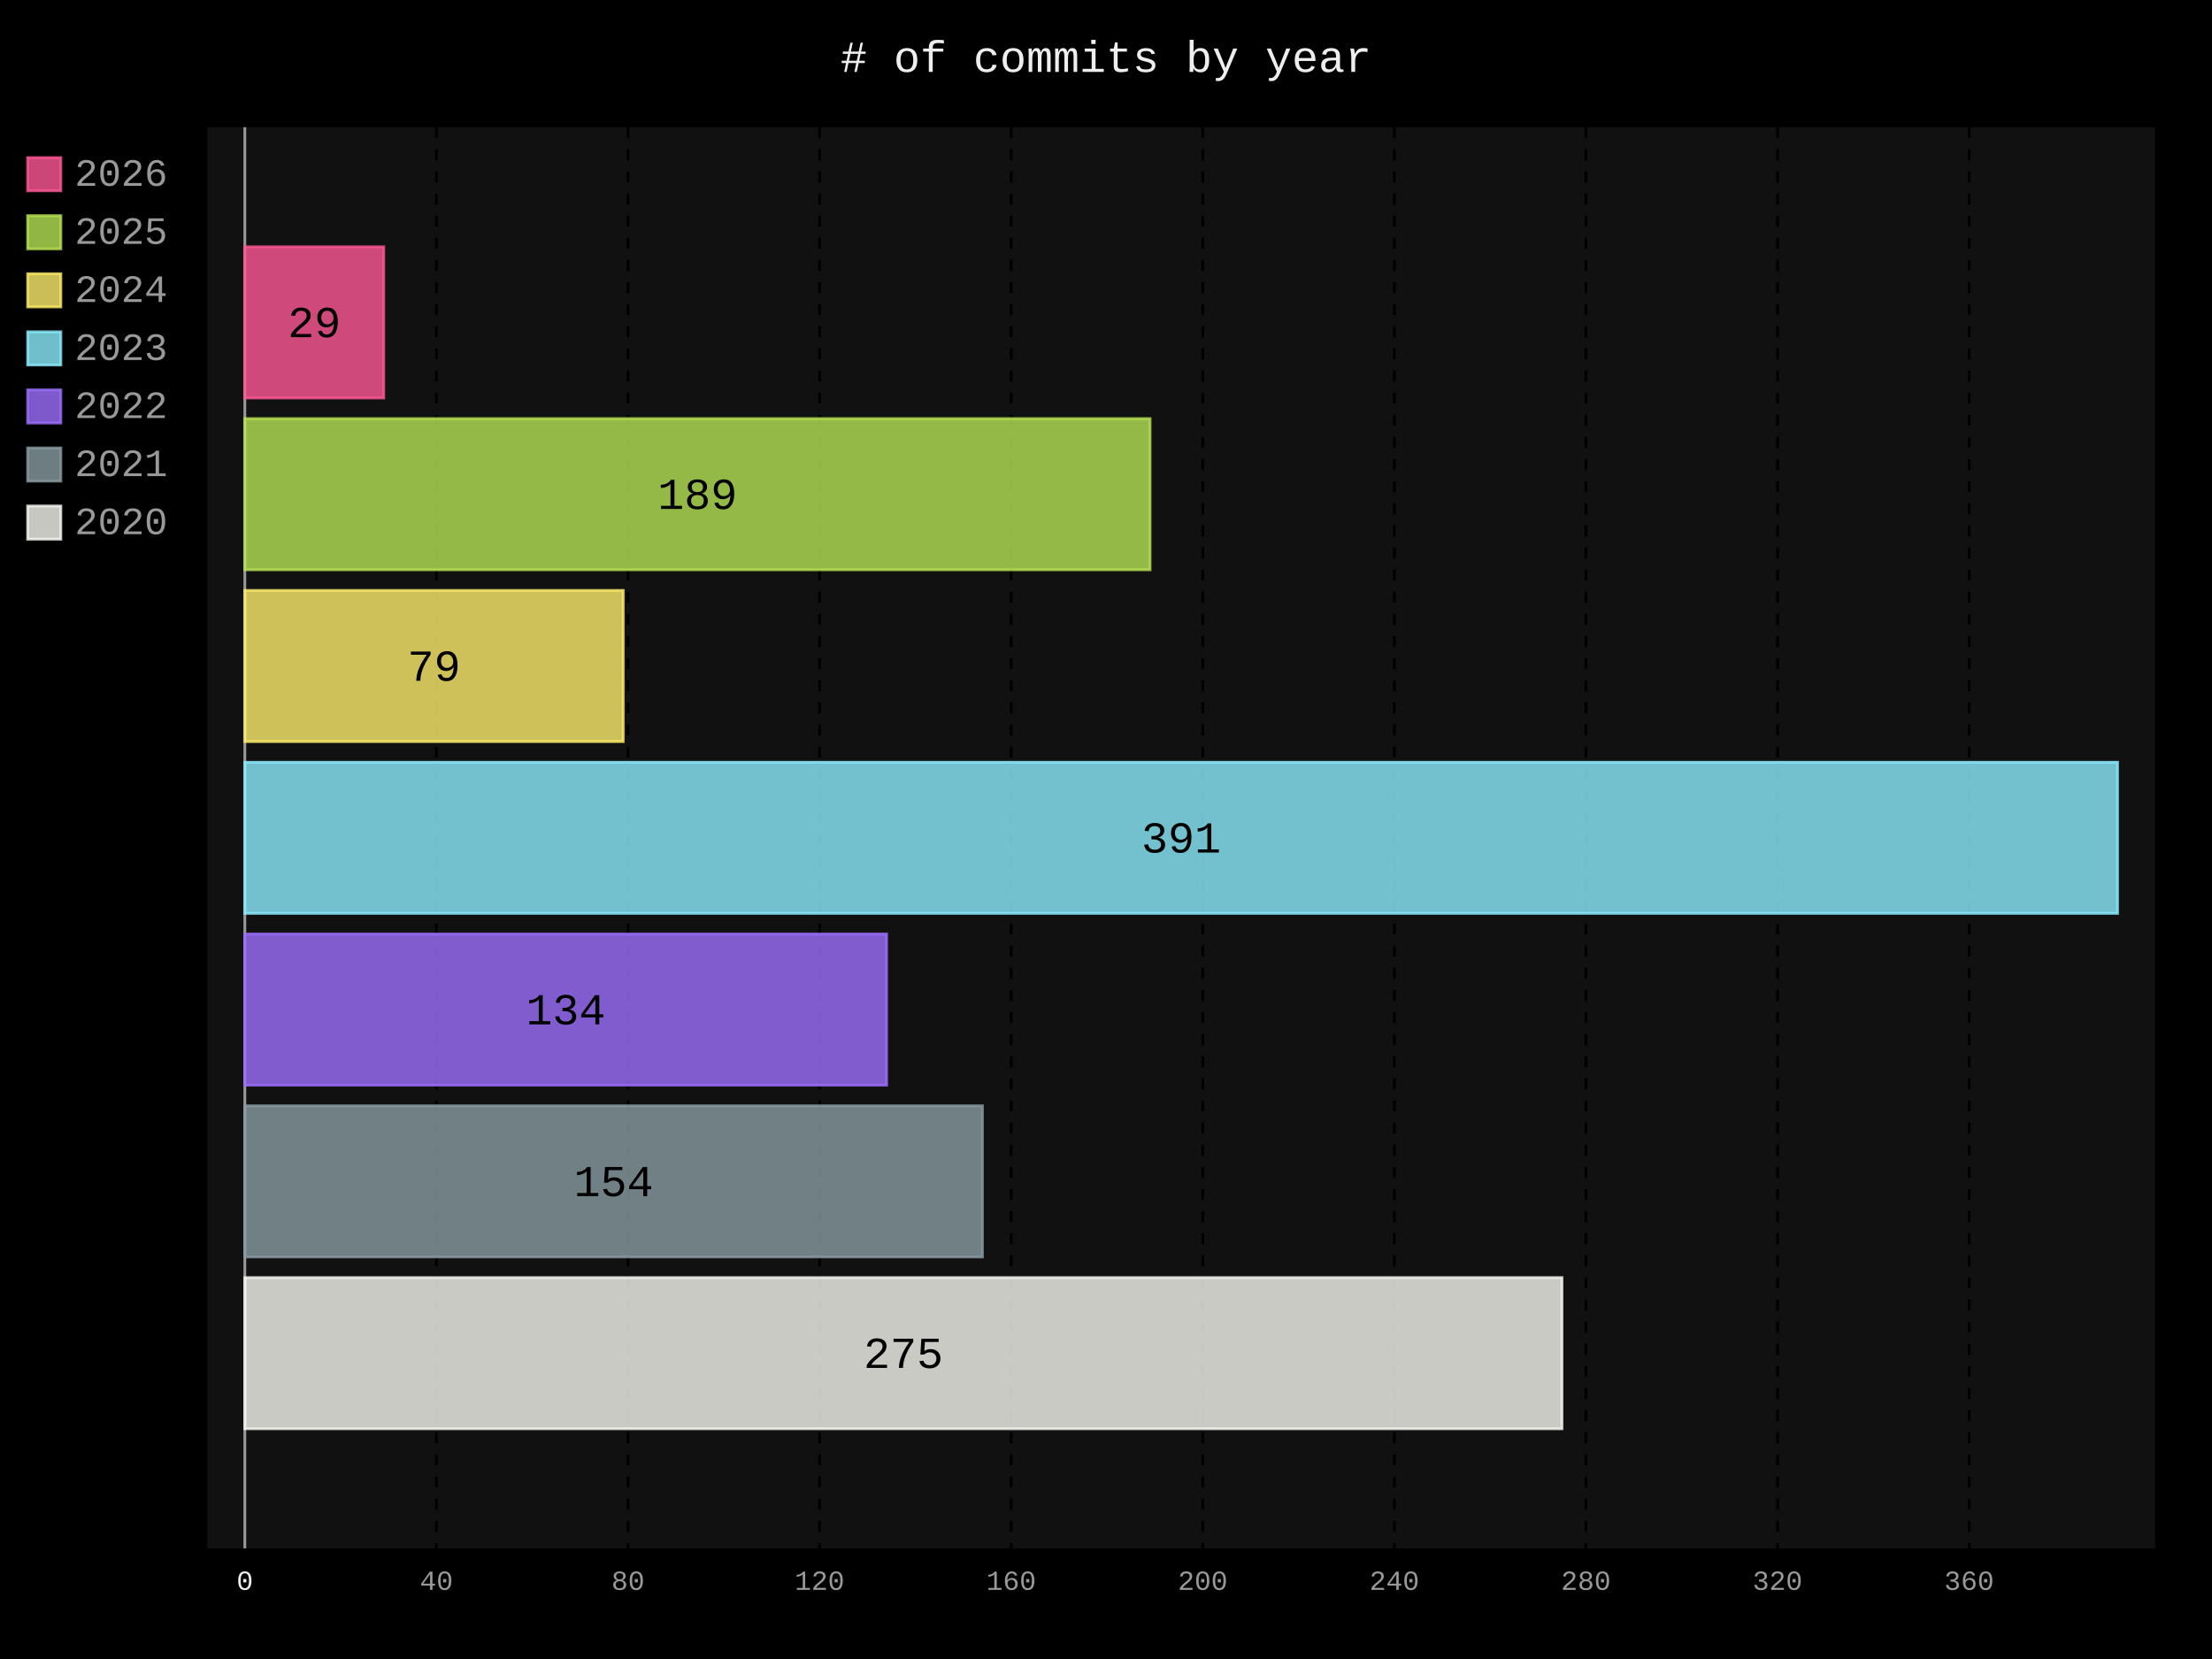
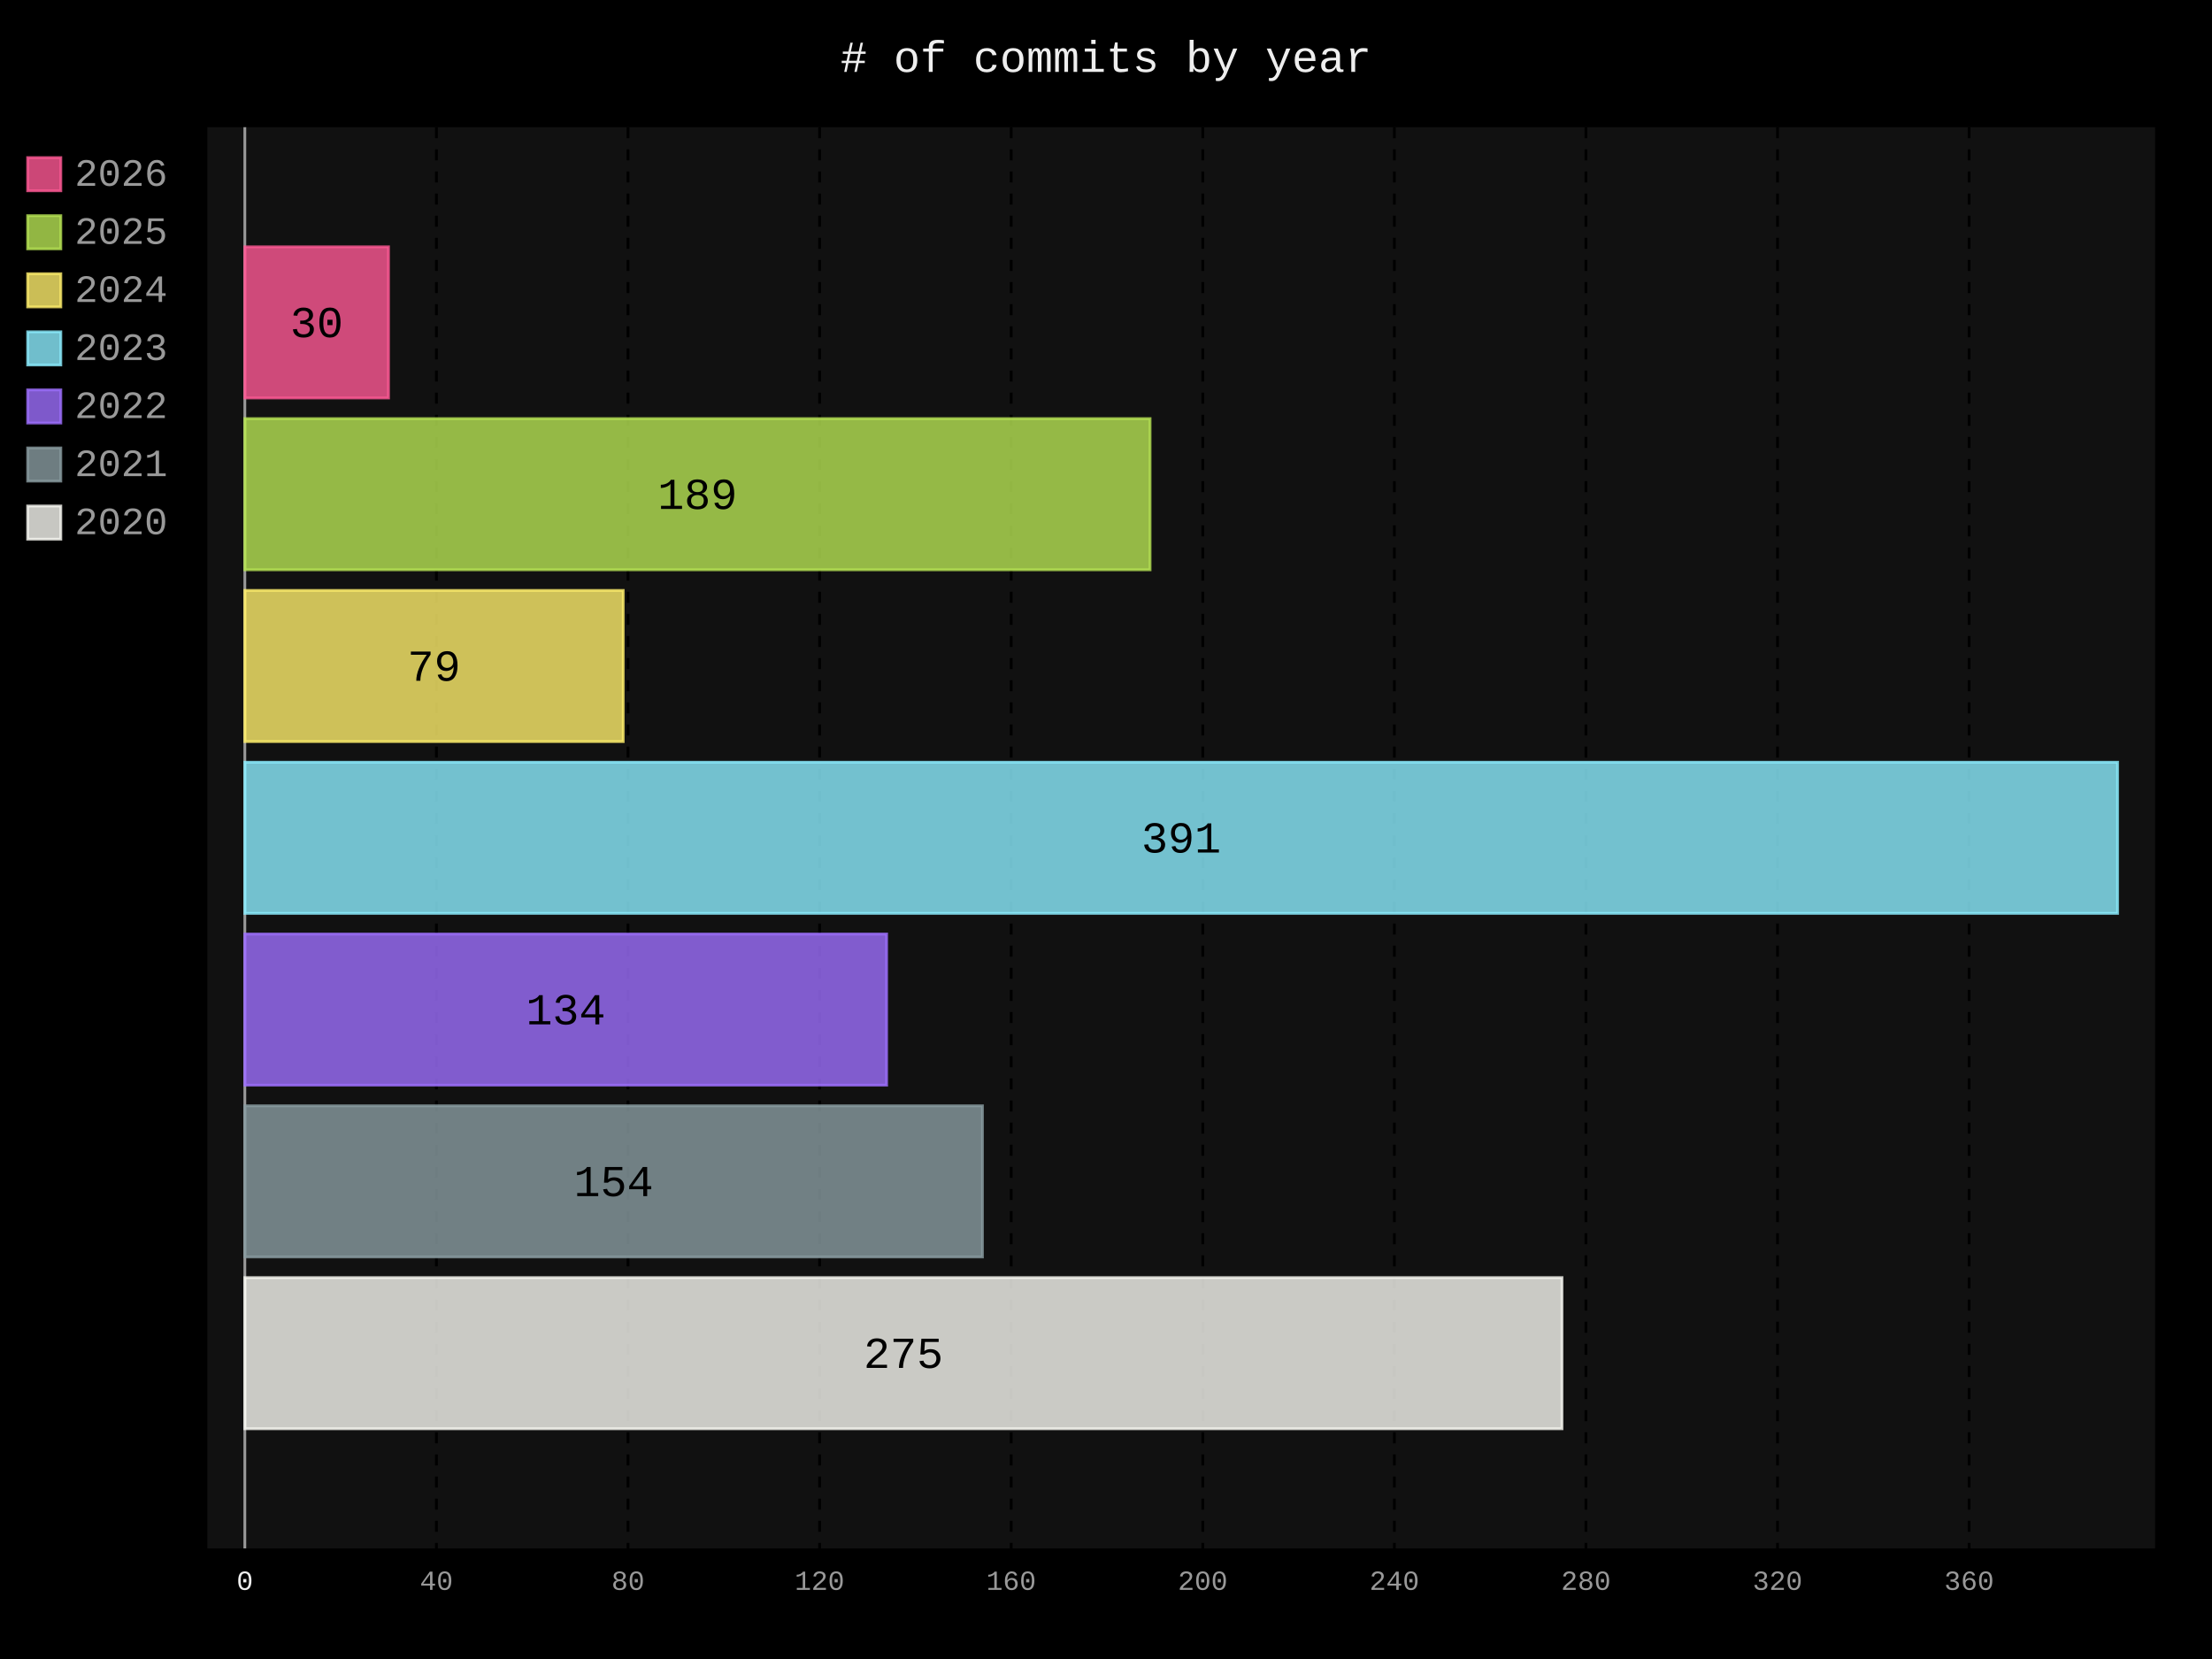
- <svg xmlns="http://www.w3.org/2000/svg" id="chart-0313b10b-5235-4a90-a281-8468c817802d" class="pygal-chart" viewBox="0 0 800 600">
+ <svg xmlns="http://www.w3.org/2000/svg" id="chart-d6448d35-958a-41d5-b9f6-bde3d165496d" class="pygal-chart" viewBox="0 0 800 600">
  <defs>
-     <style type="text/css">#chart-0313b10b-5235-4a90-a281-8468c817802d{-webkit-user-select:none;-webkit-font-smoothing:antialiased;font-family:Consolas,"Liberation Mono",Menlo,Courier,monospace}#chart-0313b10b-5235-4a90-a281-8468c817802d .title{font-family:Consolas,"Liberation Mono",Menlo,Courier,monospace;font-size:16px}#chart-0313b10b-5235-4a90-a281-8468c817802d .legends .legend text{font-family:Consolas,"Liberation Mono",Menlo,Courier,monospace;font-size:14px}#chart-0313b10b-5235-4a90-a281-8468c817802d .axis text{font-family:Consolas,"Liberation Mono",Menlo,Courier,monospace;font-size:10px}#chart-0313b10b-5235-4a90-a281-8468c817802d .axis text.major{font-family:Consolas,"Liberation Mono",Menlo,Courier,monospace;font-size:10px}#chart-0313b10b-5235-4a90-a281-8468c817802d .text-overlay text.value{font-family:Consolas,"Liberation Mono",Menlo,Courier,monospace;font-size:16px}#chart-0313b10b-5235-4a90-a281-8468c817802d .text-overlay text.label{font-family:Consolas,"Liberation Mono",Menlo,Courier,monospace;font-size:10px}#chart-0313b10b-5235-4a90-a281-8468c817802d .tooltip{font-family:Consolas,"Liberation Mono",Menlo,Courier,monospace;font-size:14px}#chart-0313b10b-5235-4a90-a281-8468c817802d text.no_data{font-family:Consolas,"Liberation Mono",Menlo,Courier,monospace;font-size:64px}
- #chart-0313b10b-5235-4a90-a281-8468c817802d{background-color:black}#chart-0313b10b-5235-4a90-a281-8468c817802d path,#chart-0313b10b-5235-4a90-a281-8468c817802d line,#chart-0313b10b-5235-4a90-a281-8468c817802d rect,#chart-0313b10b-5235-4a90-a281-8468c817802d circle{-webkit-transition:250ms;-moz-transition:250ms;transition:250ms}#chart-0313b10b-5235-4a90-a281-8468c817802d .graph &gt; .background{fill:black}#chart-0313b10b-5235-4a90-a281-8468c817802d .plot &gt; .background{fill:#111}#chart-0313b10b-5235-4a90-a281-8468c817802d .graph{fill:#999}#chart-0313b10b-5235-4a90-a281-8468c817802d text.no_data{fill:#eee}#chart-0313b10b-5235-4a90-a281-8468c817802d .title{fill:#eee}#chart-0313b10b-5235-4a90-a281-8468c817802d .legends .legend text{fill:#999}#chart-0313b10b-5235-4a90-a281-8468c817802d .legends .legend:hover text{fill:#eee}#chart-0313b10b-5235-4a90-a281-8468c817802d .axis .line{stroke:#eee}#chart-0313b10b-5235-4a90-a281-8468c817802d .axis .guide.line{stroke:#555}#chart-0313b10b-5235-4a90-a281-8468c817802d .axis .major.line{stroke:#999}#chart-0313b10b-5235-4a90-a281-8468c817802d .axis text.major{fill:#eee}#chart-0313b10b-5235-4a90-a281-8468c817802d .axis.y .guides:hover .guide.line,#chart-0313b10b-5235-4a90-a281-8468c817802d .line-graph .axis.x .guides:hover .guide.line,#chart-0313b10b-5235-4a90-a281-8468c817802d .stackedline-graph .axis.x .guides:hover .guide.line,#chart-0313b10b-5235-4a90-a281-8468c817802d .xy-graph .axis.x .guides:hover .guide.line{stroke:#eee}#chart-0313b10b-5235-4a90-a281-8468c817802d .axis .guides:hover text{fill:#eee}#chart-0313b10b-5235-4a90-a281-8468c817802d .reactive{fill-opacity:.8;stroke-opacity:.8;stroke-width:1}#chart-0313b10b-5235-4a90-a281-8468c817802d .ci{stroke:#999}#chart-0313b10b-5235-4a90-a281-8468c817802d .reactive.active,#chart-0313b10b-5235-4a90-a281-8468c817802d .active .reactive{fill-opacity:.4;stroke-opacity:.9;stroke-width:4}#chart-0313b10b-5235-4a90-a281-8468c817802d .ci .reactive.active{stroke-width:1.5}#chart-0313b10b-5235-4a90-a281-8468c817802d .series text{fill:#eee}#chart-0313b10b-5235-4a90-a281-8468c817802d .tooltip rect{fill:#111;stroke:#eee;-webkit-transition:opacity 250ms;-moz-transition:opacity 250ms;transition:opacity 250ms}#chart-0313b10b-5235-4a90-a281-8468c817802d .tooltip .label{fill:#999}#chart-0313b10b-5235-4a90-a281-8468c817802d .tooltip .label{fill:#999}#chart-0313b10b-5235-4a90-a281-8468c817802d .tooltip .legend{font-size:.8em;fill:#555}#chart-0313b10b-5235-4a90-a281-8468c817802d .tooltip .x_label{font-size:.6em;fill:#eee}#chart-0313b10b-5235-4a90-a281-8468c817802d .tooltip .xlink{font-size:.5em;text-decoration:underline}#chart-0313b10b-5235-4a90-a281-8468c817802d .tooltip .value{font-size:1.5em}#chart-0313b10b-5235-4a90-a281-8468c817802d .bound{font-size:.5em}#chart-0313b10b-5235-4a90-a281-8468c817802d .max-value{font-size:.75em;fill:#555}#chart-0313b10b-5235-4a90-a281-8468c817802d .map-element{fill:#111;stroke:#555 !important}#chart-0313b10b-5235-4a90-a281-8468c817802d .map-element .reactive{fill-opacity:inherit;stroke-opacity:inherit}#chart-0313b10b-5235-4a90-a281-8468c817802d .color-0,#chart-0313b10b-5235-4a90-a281-8468c817802d .color-0 a:visited{stroke:#ff5995;fill:#ff5995}#chart-0313b10b-5235-4a90-a281-8468c817802d .color-1,#chart-0313b10b-5235-4a90-a281-8468c817802d .color-1 a:visited{stroke:#b6e354;fill:#b6e354}#chart-0313b10b-5235-4a90-a281-8468c817802d .color-2,#chart-0313b10b-5235-4a90-a281-8468c817802d .color-2 a:visited{stroke:#feed6c;fill:#feed6c}#chart-0313b10b-5235-4a90-a281-8468c817802d .color-3,#chart-0313b10b-5235-4a90-a281-8468c817802d .color-3 a:visited{stroke:#8cedff;fill:#8cedff}#chart-0313b10b-5235-4a90-a281-8468c817802d .color-4,#chart-0313b10b-5235-4a90-a281-8468c817802d .color-4 a:visited{stroke:#9e6ffe;fill:#9e6ffe}#chart-0313b10b-5235-4a90-a281-8468c817802d .color-5,#chart-0313b10b-5235-4a90-a281-8468c817802d .color-5 a:visited{stroke:#899ca1;fill:#899ca1}#chart-0313b10b-5235-4a90-a281-8468c817802d .color-6,#chart-0313b10b-5235-4a90-a281-8468c817802d .color-6 a:visited{stroke:#f8f8f2;fill:#f8f8f2}#chart-0313b10b-5235-4a90-a281-8468c817802d .text-overlay .color-0 text{fill:black}#chart-0313b10b-5235-4a90-a281-8468c817802d .text-overlay .color-1 text{fill:black}#chart-0313b10b-5235-4a90-a281-8468c817802d .text-overlay .color-2 text{fill:black}#chart-0313b10b-5235-4a90-a281-8468c817802d .text-overlay .color-3 text{fill:black}#chart-0313b10b-5235-4a90-a281-8468c817802d .text-overlay .color-4 text{fill:black}#chart-0313b10b-5235-4a90-a281-8468c817802d .text-overlay .color-5 text{fill:black}#chart-0313b10b-5235-4a90-a281-8468c817802d .text-overlay .color-6 text{fill:black}
- #chart-0313b10b-5235-4a90-a281-8468c817802d text.no_data{text-anchor:middle}#chart-0313b10b-5235-4a90-a281-8468c817802d .guide.line{fill:none}#chart-0313b10b-5235-4a90-a281-8468c817802d .centered{text-anchor:middle}#chart-0313b10b-5235-4a90-a281-8468c817802d .title{text-anchor:middle}#chart-0313b10b-5235-4a90-a281-8468c817802d .legends .legend text{fill-opacity:1}#chart-0313b10b-5235-4a90-a281-8468c817802d .axis.x text{text-anchor:middle}#chart-0313b10b-5235-4a90-a281-8468c817802d .axis.x:not(.web) text[transform]{text-anchor:start}#chart-0313b10b-5235-4a90-a281-8468c817802d .axis.x:not(.web) text[transform].backwards{text-anchor:end}#chart-0313b10b-5235-4a90-a281-8468c817802d .axis.y text{text-anchor:end}#chart-0313b10b-5235-4a90-a281-8468c817802d .axis.y text[transform].backwards{text-anchor:start}#chart-0313b10b-5235-4a90-a281-8468c817802d .axis.y2 text{text-anchor:start}#chart-0313b10b-5235-4a90-a281-8468c817802d .axis.y2 text[transform].backwards{text-anchor:end}#chart-0313b10b-5235-4a90-a281-8468c817802d .axis .guide.line{stroke-dasharray:4,4;stroke:black}#chart-0313b10b-5235-4a90-a281-8468c817802d .axis .major.guide.line{stroke-dasharray:6,6;stroke:black}#chart-0313b10b-5235-4a90-a281-8468c817802d .horizontal .axis.y .guide.line,#chart-0313b10b-5235-4a90-a281-8468c817802d .horizontal .axis.y2 .guide.line,#chart-0313b10b-5235-4a90-a281-8468c817802d .vertical .axis.x .guide.line{opacity:0}#chart-0313b10b-5235-4a90-a281-8468c817802d .horizontal .axis.always_show .guide.line,#chart-0313b10b-5235-4a90-a281-8468c817802d .vertical .axis.always_show .guide.line{opacity:1 !important}#chart-0313b10b-5235-4a90-a281-8468c817802d .axis.y .guides:hover .guide.line,#chart-0313b10b-5235-4a90-a281-8468c817802d .axis.y2 .guides:hover .guide.line,#chart-0313b10b-5235-4a90-a281-8468c817802d .axis.x .guides:hover .guide.line{opacity:1}#chart-0313b10b-5235-4a90-a281-8468c817802d .axis .guides:hover text{opacity:1}#chart-0313b10b-5235-4a90-a281-8468c817802d .nofill{fill:none}#chart-0313b10b-5235-4a90-a281-8468c817802d .subtle-fill{fill-opacity:.2}#chart-0313b10b-5235-4a90-a281-8468c817802d .dot{stroke-width:1px;fill-opacity:1;stroke-opacity:1}#chart-0313b10b-5235-4a90-a281-8468c817802d .dot.active{stroke-width:5px}#chart-0313b10b-5235-4a90-a281-8468c817802d .dot.negative{fill:transparent}#chart-0313b10b-5235-4a90-a281-8468c817802d text,#chart-0313b10b-5235-4a90-a281-8468c817802d tspan{stroke:none !important}#chart-0313b10b-5235-4a90-a281-8468c817802d .series text.active{opacity:1}#chart-0313b10b-5235-4a90-a281-8468c817802d .tooltip rect{fill-opacity:.95;stroke-width:.5}#chart-0313b10b-5235-4a90-a281-8468c817802d .tooltip text{fill-opacity:1}#chart-0313b10b-5235-4a90-a281-8468c817802d .showable{visibility:hidden}#chart-0313b10b-5235-4a90-a281-8468c817802d .showable.shown{visibility:visible}#chart-0313b10b-5235-4a90-a281-8468c817802d .gauge-background{fill:rgba(229,229,229,1);stroke:none}#chart-0313b10b-5235-4a90-a281-8468c817802d .bg-lines{stroke:black;stroke-width:2px}</style>
+     <style type="text/css">#chart-d6448d35-958a-41d5-b9f6-bde3d165496d{-webkit-user-select:none;-webkit-font-smoothing:antialiased;font-family:Consolas,"Liberation Mono",Menlo,Courier,monospace}#chart-d6448d35-958a-41d5-b9f6-bde3d165496d .title{font-family:Consolas,"Liberation Mono",Menlo,Courier,monospace;font-size:16px}#chart-d6448d35-958a-41d5-b9f6-bde3d165496d .legends .legend text{font-family:Consolas,"Liberation Mono",Menlo,Courier,monospace;font-size:14px}#chart-d6448d35-958a-41d5-b9f6-bde3d165496d .axis text{font-family:Consolas,"Liberation Mono",Menlo,Courier,monospace;font-size:10px}#chart-d6448d35-958a-41d5-b9f6-bde3d165496d .axis text.major{font-family:Consolas,"Liberation Mono",Menlo,Courier,monospace;font-size:10px}#chart-d6448d35-958a-41d5-b9f6-bde3d165496d .text-overlay text.value{font-family:Consolas,"Liberation Mono",Menlo,Courier,monospace;font-size:16px}#chart-d6448d35-958a-41d5-b9f6-bde3d165496d .text-overlay text.label{font-family:Consolas,"Liberation Mono",Menlo,Courier,monospace;font-size:10px}#chart-d6448d35-958a-41d5-b9f6-bde3d165496d .tooltip{font-family:Consolas,"Liberation Mono",Menlo,Courier,monospace;font-size:14px}#chart-d6448d35-958a-41d5-b9f6-bde3d165496d text.no_data{font-family:Consolas,"Liberation Mono",Menlo,Courier,monospace;font-size:64px}
+ #chart-d6448d35-958a-41d5-b9f6-bde3d165496d{background-color:black}#chart-d6448d35-958a-41d5-b9f6-bde3d165496d path,#chart-d6448d35-958a-41d5-b9f6-bde3d165496d line,#chart-d6448d35-958a-41d5-b9f6-bde3d165496d rect,#chart-d6448d35-958a-41d5-b9f6-bde3d165496d circle{-webkit-transition:250ms;-moz-transition:250ms;transition:250ms}#chart-d6448d35-958a-41d5-b9f6-bde3d165496d .graph &gt; .background{fill:black}#chart-d6448d35-958a-41d5-b9f6-bde3d165496d .plot &gt; .background{fill:#111}#chart-d6448d35-958a-41d5-b9f6-bde3d165496d .graph{fill:#999}#chart-d6448d35-958a-41d5-b9f6-bde3d165496d text.no_data{fill:#eee}#chart-d6448d35-958a-41d5-b9f6-bde3d165496d .title{fill:#eee}#chart-d6448d35-958a-41d5-b9f6-bde3d165496d .legends .legend text{fill:#999}#chart-d6448d35-958a-41d5-b9f6-bde3d165496d .legends .legend:hover text{fill:#eee}#chart-d6448d35-958a-41d5-b9f6-bde3d165496d .axis .line{stroke:#eee}#chart-d6448d35-958a-41d5-b9f6-bde3d165496d .axis .guide.line{stroke:#555}#chart-d6448d35-958a-41d5-b9f6-bde3d165496d .axis .major.line{stroke:#999}#chart-d6448d35-958a-41d5-b9f6-bde3d165496d .axis text.major{fill:#eee}#chart-d6448d35-958a-41d5-b9f6-bde3d165496d .axis.y .guides:hover .guide.line,#chart-d6448d35-958a-41d5-b9f6-bde3d165496d .line-graph .axis.x .guides:hover .guide.line,#chart-d6448d35-958a-41d5-b9f6-bde3d165496d .stackedline-graph .axis.x .guides:hover .guide.line,#chart-d6448d35-958a-41d5-b9f6-bde3d165496d .xy-graph .axis.x .guides:hover .guide.line{stroke:#eee}#chart-d6448d35-958a-41d5-b9f6-bde3d165496d .axis .guides:hover text{fill:#eee}#chart-d6448d35-958a-41d5-b9f6-bde3d165496d .reactive{fill-opacity:.8;stroke-opacity:.8;stroke-width:1}#chart-d6448d35-958a-41d5-b9f6-bde3d165496d .ci{stroke:#999}#chart-d6448d35-958a-41d5-b9f6-bde3d165496d .reactive.active,#chart-d6448d35-958a-41d5-b9f6-bde3d165496d .active .reactive{fill-opacity:.4;stroke-opacity:.9;stroke-width:4}#chart-d6448d35-958a-41d5-b9f6-bde3d165496d .ci .reactive.active{stroke-width:1.5}#chart-d6448d35-958a-41d5-b9f6-bde3d165496d .series text{fill:#eee}#chart-d6448d35-958a-41d5-b9f6-bde3d165496d .tooltip rect{fill:#111;stroke:#eee;-webkit-transition:opacity 250ms;-moz-transition:opacity 250ms;transition:opacity 250ms}#chart-d6448d35-958a-41d5-b9f6-bde3d165496d .tooltip .label{fill:#999}#chart-d6448d35-958a-41d5-b9f6-bde3d165496d .tooltip .label{fill:#999}#chart-d6448d35-958a-41d5-b9f6-bde3d165496d .tooltip .legend{font-size:.8em;fill:#555}#chart-d6448d35-958a-41d5-b9f6-bde3d165496d .tooltip .x_label{font-size:.6em;fill:#eee}#chart-d6448d35-958a-41d5-b9f6-bde3d165496d .tooltip .xlink{font-size:.5em;text-decoration:underline}#chart-d6448d35-958a-41d5-b9f6-bde3d165496d .tooltip .value{font-size:1.5em}#chart-d6448d35-958a-41d5-b9f6-bde3d165496d .bound{font-size:.5em}#chart-d6448d35-958a-41d5-b9f6-bde3d165496d .max-value{font-size:.75em;fill:#555}#chart-d6448d35-958a-41d5-b9f6-bde3d165496d .map-element{fill:#111;stroke:#555 !important}#chart-d6448d35-958a-41d5-b9f6-bde3d165496d .map-element .reactive{fill-opacity:inherit;stroke-opacity:inherit}#chart-d6448d35-958a-41d5-b9f6-bde3d165496d .color-0,#chart-d6448d35-958a-41d5-b9f6-bde3d165496d .color-0 a:visited{stroke:#ff5995;fill:#ff5995}#chart-d6448d35-958a-41d5-b9f6-bde3d165496d .color-1,#chart-d6448d35-958a-41d5-b9f6-bde3d165496d .color-1 a:visited{stroke:#b6e354;fill:#b6e354}#chart-d6448d35-958a-41d5-b9f6-bde3d165496d .color-2,#chart-d6448d35-958a-41d5-b9f6-bde3d165496d .color-2 a:visited{stroke:#feed6c;fill:#feed6c}#chart-d6448d35-958a-41d5-b9f6-bde3d165496d .color-3,#chart-d6448d35-958a-41d5-b9f6-bde3d165496d .color-3 a:visited{stroke:#8cedff;fill:#8cedff}#chart-d6448d35-958a-41d5-b9f6-bde3d165496d .color-4,#chart-d6448d35-958a-41d5-b9f6-bde3d165496d .color-4 a:visited{stroke:#9e6ffe;fill:#9e6ffe}#chart-d6448d35-958a-41d5-b9f6-bde3d165496d .color-5,#chart-d6448d35-958a-41d5-b9f6-bde3d165496d .color-5 a:visited{stroke:#899ca1;fill:#899ca1}#chart-d6448d35-958a-41d5-b9f6-bde3d165496d .color-6,#chart-d6448d35-958a-41d5-b9f6-bde3d165496d .color-6 a:visited{stroke:#f8f8f2;fill:#f8f8f2}#chart-d6448d35-958a-41d5-b9f6-bde3d165496d .text-overlay .color-0 text{fill:black}#chart-d6448d35-958a-41d5-b9f6-bde3d165496d .text-overlay .color-1 text{fill:black}#chart-d6448d35-958a-41d5-b9f6-bde3d165496d .text-overlay .color-2 text{fill:black}#chart-d6448d35-958a-41d5-b9f6-bde3d165496d .text-overlay .color-3 text{fill:black}#chart-d6448d35-958a-41d5-b9f6-bde3d165496d .text-overlay .color-4 text{fill:black}#chart-d6448d35-958a-41d5-b9f6-bde3d165496d .text-overlay .color-5 text{fill:black}#chart-d6448d35-958a-41d5-b9f6-bde3d165496d .text-overlay .color-6 text{fill:black}
+ #chart-d6448d35-958a-41d5-b9f6-bde3d165496d text.no_data{text-anchor:middle}#chart-d6448d35-958a-41d5-b9f6-bde3d165496d .guide.line{fill:none}#chart-d6448d35-958a-41d5-b9f6-bde3d165496d .centered{text-anchor:middle}#chart-d6448d35-958a-41d5-b9f6-bde3d165496d .title{text-anchor:middle}#chart-d6448d35-958a-41d5-b9f6-bde3d165496d .legends .legend text{fill-opacity:1}#chart-d6448d35-958a-41d5-b9f6-bde3d165496d .axis.x text{text-anchor:middle}#chart-d6448d35-958a-41d5-b9f6-bde3d165496d .axis.x:not(.web) text[transform]{text-anchor:start}#chart-d6448d35-958a-41d5-b9f6-bde3d165496d .axis.x:not(.web) text[transform].backwards{text-anchor:end}#chart-d6448d35-958a-41d5-b9f6-bde3d165496d .axis.y text{text-anchor:end}#chart-d6448d35-958a-41d5-b9f6-bde3d165496d .axis.y text[transform].backwards{text-anchor:start}#chart-d6448d35-958a-41d5-b9f6-bde3d165496d .axis.y2 text{text-anchor:start}#chart-d6448d35-958a-41d5-b9f6-bde3d165496d .axis.y2 text[transform].backwards{text-anchor:end}#chart-d6448d35-958a-41d5-b9f6-bde3d165496d .axis .guide.line{stroke-dasharray:4,4;stroke:black}#chart-d6448d35-958a-41d5-b9f6-bde3d165496d .axis .major.guide.line{stroke-dasharray:6,6;stroke:black}#chart-d6448d35-958a-41d5-b9f6-bde3d165496d .horizontal .axis.y .guide.line,#chart-d6448d35-958a-41d5-b9f6-bde3d165496d .horizontal .axis.y2 .guide.line,#chart-d6448d35-958a-41d5-b9f6-bde3d165496d .vertical .axis.x .guide.line{opacity:0}#chart-d6448d35-958a-41d5-b9f6-bde3d165496d .horizontal .axis.always_show .guide.line,#chart-d6448d35-958a-41d5-b9f6-bde3d165496d .vertical .axis.always_show .guide.line{opacity:1 !important}#chart-d6448d35-958a-41d5-b9f6-bde3d165496d .axis.y .guides:hover .guide.line,#chart-d6448d35-958a-41d5-b9f6-bde3d165496d .axis.y2 .guides:hover .guide.line,#chart-d6448d35-958a-41d5-b9f6-bde3d165496d .axis.x .guides:hover .guide.line{opacity:1}#chart-d6448d35-958a-41d5-b9f6-bde3d165496d .axis .guides:hover text{opacity:1}#chart-d6448d35-958a-41d5-b9f6-bde3d165496d .nofill{fill:none}#chart-d6448d35-958a-41d5-b9f6-bde3d165496d .subtle-fill{fill-opacity:.2}#chart-d6448d35-958a-41d5-b9f6-bde3d165496d .dot{stroke-width:1px;fill-opacity:1;stroke-opacity:1}#chart-d6448d35-958a-41d5-b9f6-bde3d165496d .dot.active{stroke-width:5px}#chart-d6448d35-958a-41d5-b9f6-bde3d165496d .dot.negative{fill:transparent}#chart-d6448d35-958a-41d5-b9f6-bde3d165496d text,#chart-d6448d35-958a-41d5-b9f6-bde3d165496d tspan{stroke:none !important}#chart-d6448d35-958a-41d5-b9f6-bde3d165496d .series text.active{opacity:1}#chart-d6448d35-958a-41d5-b9f6-bde3d165496d .tooltip rect{fill-opacity:.95;stroke-width:.5}#chart-d6448d35-958a-41d5-b9f6-bde3d165496d .tooltip text{fill-opacity:1}#chart-d6448d35-958a-41d5-b9f6-bde3d165496d .showable{visibility:hidden}#chart-d6448d35-958a-41d5-b9f6-bde3d165496d .showable.shown{visibility:visible}#chart-d6448d35-958a-41d5-b9f6-bde3d165496d .gauge-background{fill:rgba(229,229,229,1);stroke:none}#chart-d6448d35-958a-41d5-b9f6-bde3d165496d .bg-lines{stroke:black;stroke-width:2px}</style>
  </defs>
  <g class="graph horizontalbar-graph horizontal">
    <rect x="0" y="0" width="800" height="600" class="background" />
    <g transform="translate(75, 46)" class="plot">
      <rect x="0" y="0" width="704.4" height="514" class="background" />
      <g class="axis x always_show">
        <g class="guides">
          <path d="M13.546 0 v514" class="axis major line" />
          <text x="13.546" y="529.0" class="major">0</text>
        </g>
        <g class="guides">
          <path d="M82.836 0 v514" class="guide line" />
          <text x="82.836" y="529.0" class="">40</text>
        </g>
        <g class="guides">
          <path d="M152.126 0 v514" class="guide line" />
          <text x="152.126" y="529.0" class="">80</text>
        </g>
        <g class="guides">
          <path d="M221.416 0 v514" class="guide line" />
          <text x="221.416" y="529.0" class="">120</text>
        </g>
        <g class="guides">
          <path d="M290.705 0 v514" class="guide line" />
          <text x="290.705" y="529.0" class="">160</text>
        </g>
        <g class="guides">
          <path d="M359.995 0 v514" class="guide line" />
          <text x="359.995" y="529.0" class="">200</text>
        </g>
        <g class="guides">
          <path d="M429.285 0 v514" class="guide line" />
          <text x="429.285" y="529.0" class="">240</text>
        </g>
        <g class="guides">
          <path d="M498.575 0 v514" class="guide line" />
          <text x="498.575" y="529.0" class="">280</text>
        </g>
        <g class="guides">
          <path d="M567.864 0 v514" class="guide line" />
          <text x="567.864" y="529.0" class="">320</text>
        </g>
        <g class="guides">
          <path d="M637.154 0 v514" class="guide line" />
          <text x="637.154" y="529.0" class="">360</text>
        </g>
      </g>
      <g class="series serie-6 color-6">
        <g class="bars">
          <g class="bar">
            <rect x="13.546" y="416.058" rx="0" ry="0" width="476.367" height="54.676" class="rect reactive tooltip-trigger" />
          </g>
        </g>
      </g>
      <g class="series serie-5 color-5">
        <g class="bars">
          <g class="bar">
            <rect x="13.546" y="353.926" rx="0" ry="0" width="266.766" height="54.676" class="rect reactive tooltip-trigger" />
          </g>
        </g>
      </g>
      <g class="series serie-4 color-4">
        <g class="bars">
          <g class="bar">
            <rect x="13.546" y="291.794" rx="0" ry="0" width="232.121" height="54.676" class="rect reactive tooltip-trigger" />
          </g>
        </g>
      </g>
      <g class="series serie-3 color-3">
        <g class="bars">
          <g class="bar">
            <rect x="13.546" y="229.662" rx="0" ry="0" width="677.308" height="54.676" class="rect reactive tooltip-trigger" />
          </g>
        </g>
      </g>
      <g class="series serie-2 color-2">
        <g class="bars">
          <g class="bar">
            <rect x="13.546" y="167.53" rx="0" ry="0" width="136.847" height="54.676" class="rect reactive tooltip-trigger" />
          </g>
        </g>
      </g>
      <g class="series serie-1 color-1">
        <g class="bars">
          <g class="bar">
            <rect x="13.546" y="105.398" rx="0" ry="0" width="327.394" height="54.676" class="rect reactive tooltip-trigger" />
          </g>
        </g>
      </g>
      <g class="series serie-0 color-0">
        <g class="bars">
          <g class="bar">
-             <rect x="13.546" y="43.266" rx="0" ry="0" width="50.235" height="54.676" class="rect reactive tooltip-trigger" />
+             <rect x="13.546" y="43.266" rx="0" ry="0" width="51.967" height="54.676" class="rect reactive tooltip-trigger" />
          </g>
        </g>
      </g>
    </g>
    <g class="titles">
      <text x="400.0" y="26" class="title plot_title"># of commits by year</text>
    </g>
    <g transform="translate(75, 46)" class="plot overlay">
      <g class="series serie-6 color-6" />
      <g class="series serie-5 color-5" />
      <g class="series serie-4 color-4" />
      <g class="series serie-3 color-3" />
      <g class="series serie-2 color-2" />
      <g class="series serie-1 color-1" />
      <g class="series serie-0 color-0" />
    </g>
    <g transform="translate(75, 46)" class="plot text-overlay">
      <g class="series serie-6 color-6">
        <text text-anchor="middle" x="251.73" y="448.729" class="value">275</text>
      </g>
      <g class="series serie-5 color-5">
        <text text-anchor="middle" x="146.929" y="386.597" class="value">154</text>
      </g>
      <g class="series serie-4 color-4">
        <text text-anchor="middle" x="129.607" y="324.465" class="value">134</text>
      </g>
      <g class="series serie-3 color-3">
        <text text-anchor="middle" x="352.2" y="262.333" class="value">391</text>
      </g>
      <g class="series serie-2 color-2">
        <text text-anchor="middle" x="81.97" y="200.201" class="value">79</text>
      </g>
      <g class="series serie-1 color-1">
        <text text-anchor="middle" x="177.243" y="138.07" class="value">189</text>
      </g>
      <g class="series serie-0 color-0">
-         <text text-anchor="middle" x="38.664" y="75.938" class="value">29</text>
+         <text text-anchor="middle" x="39.53" y="75.938" class="value">30</text>
      </g>
    </g>
    <g transform="translate(75, 46)" class="plot tooltip-overlay">
      <g transform="translate(0 0)" style="opacity: 0" class="tooltip">
        <rect rx="0" ry="0" width="0" height="0" class="tooltip-box" />
        <g class="text" />
      </g>
    </g>
    <g transform="translate(10, 56)" class="legends">
      <g id="activate-serie-0" class="legend reactive activate-serie">
        <rect x="0.0" y="1.0" width="12" height="12" class="color-0 reactive" />
        <text x="17.0" y="11.2">2026</text>
      </g>
      <g id="activate-serie-1" class="legend reactive activate-serie">
        <rect x="0.0" y="22.0" width="12" height="12" class="color-1 reactive" />
        <text x="17.0" y="32.2">2025</text>
      </g>
      <g id="activate-serie-2" class="legend reactive activate-serie">
        <rect x="0.0" y="43.0" width="12" height="12" class="color-2 reactive" />
        <text x="17.0" y="53.2">2024</text>
      </g>
      <g id="activate-serie-3" class="legend reactive activate-serie">
        <rect x="0.0" y="64.0" width="12" height="12" class="color-3 reactive" />
        <text x="17.0" y="74.2">2023</text>
      </g>
      <g id="activate-serie-4" class="legend reactive activate-serie">
        <rect x="0.0" y="85.0" width="12" height="12" class="color-4 reactive" />
        <text x="17.0" y="95.2">2022</text>
      </g>
      <g id="activate-serie-5" class="legend reactive activate-serie">
        <rect x="0.0" y="106.0" width="12" height="12" class="color-5 reactive" />
        <text x="17.0" y="116.2">2021</text>
      </g>
      <g id="activate-serie-6" class="legend reactive activate-serie">
        <rect x="0.0" y="127.0" width="12" height="12" class="color-6 reactive" />
        <text x="17.0" y="137.2">2020</text>
      </g>
    </g>
    <g transform="translate(790, 56)" class="legends" />
  </g>
</svg>
